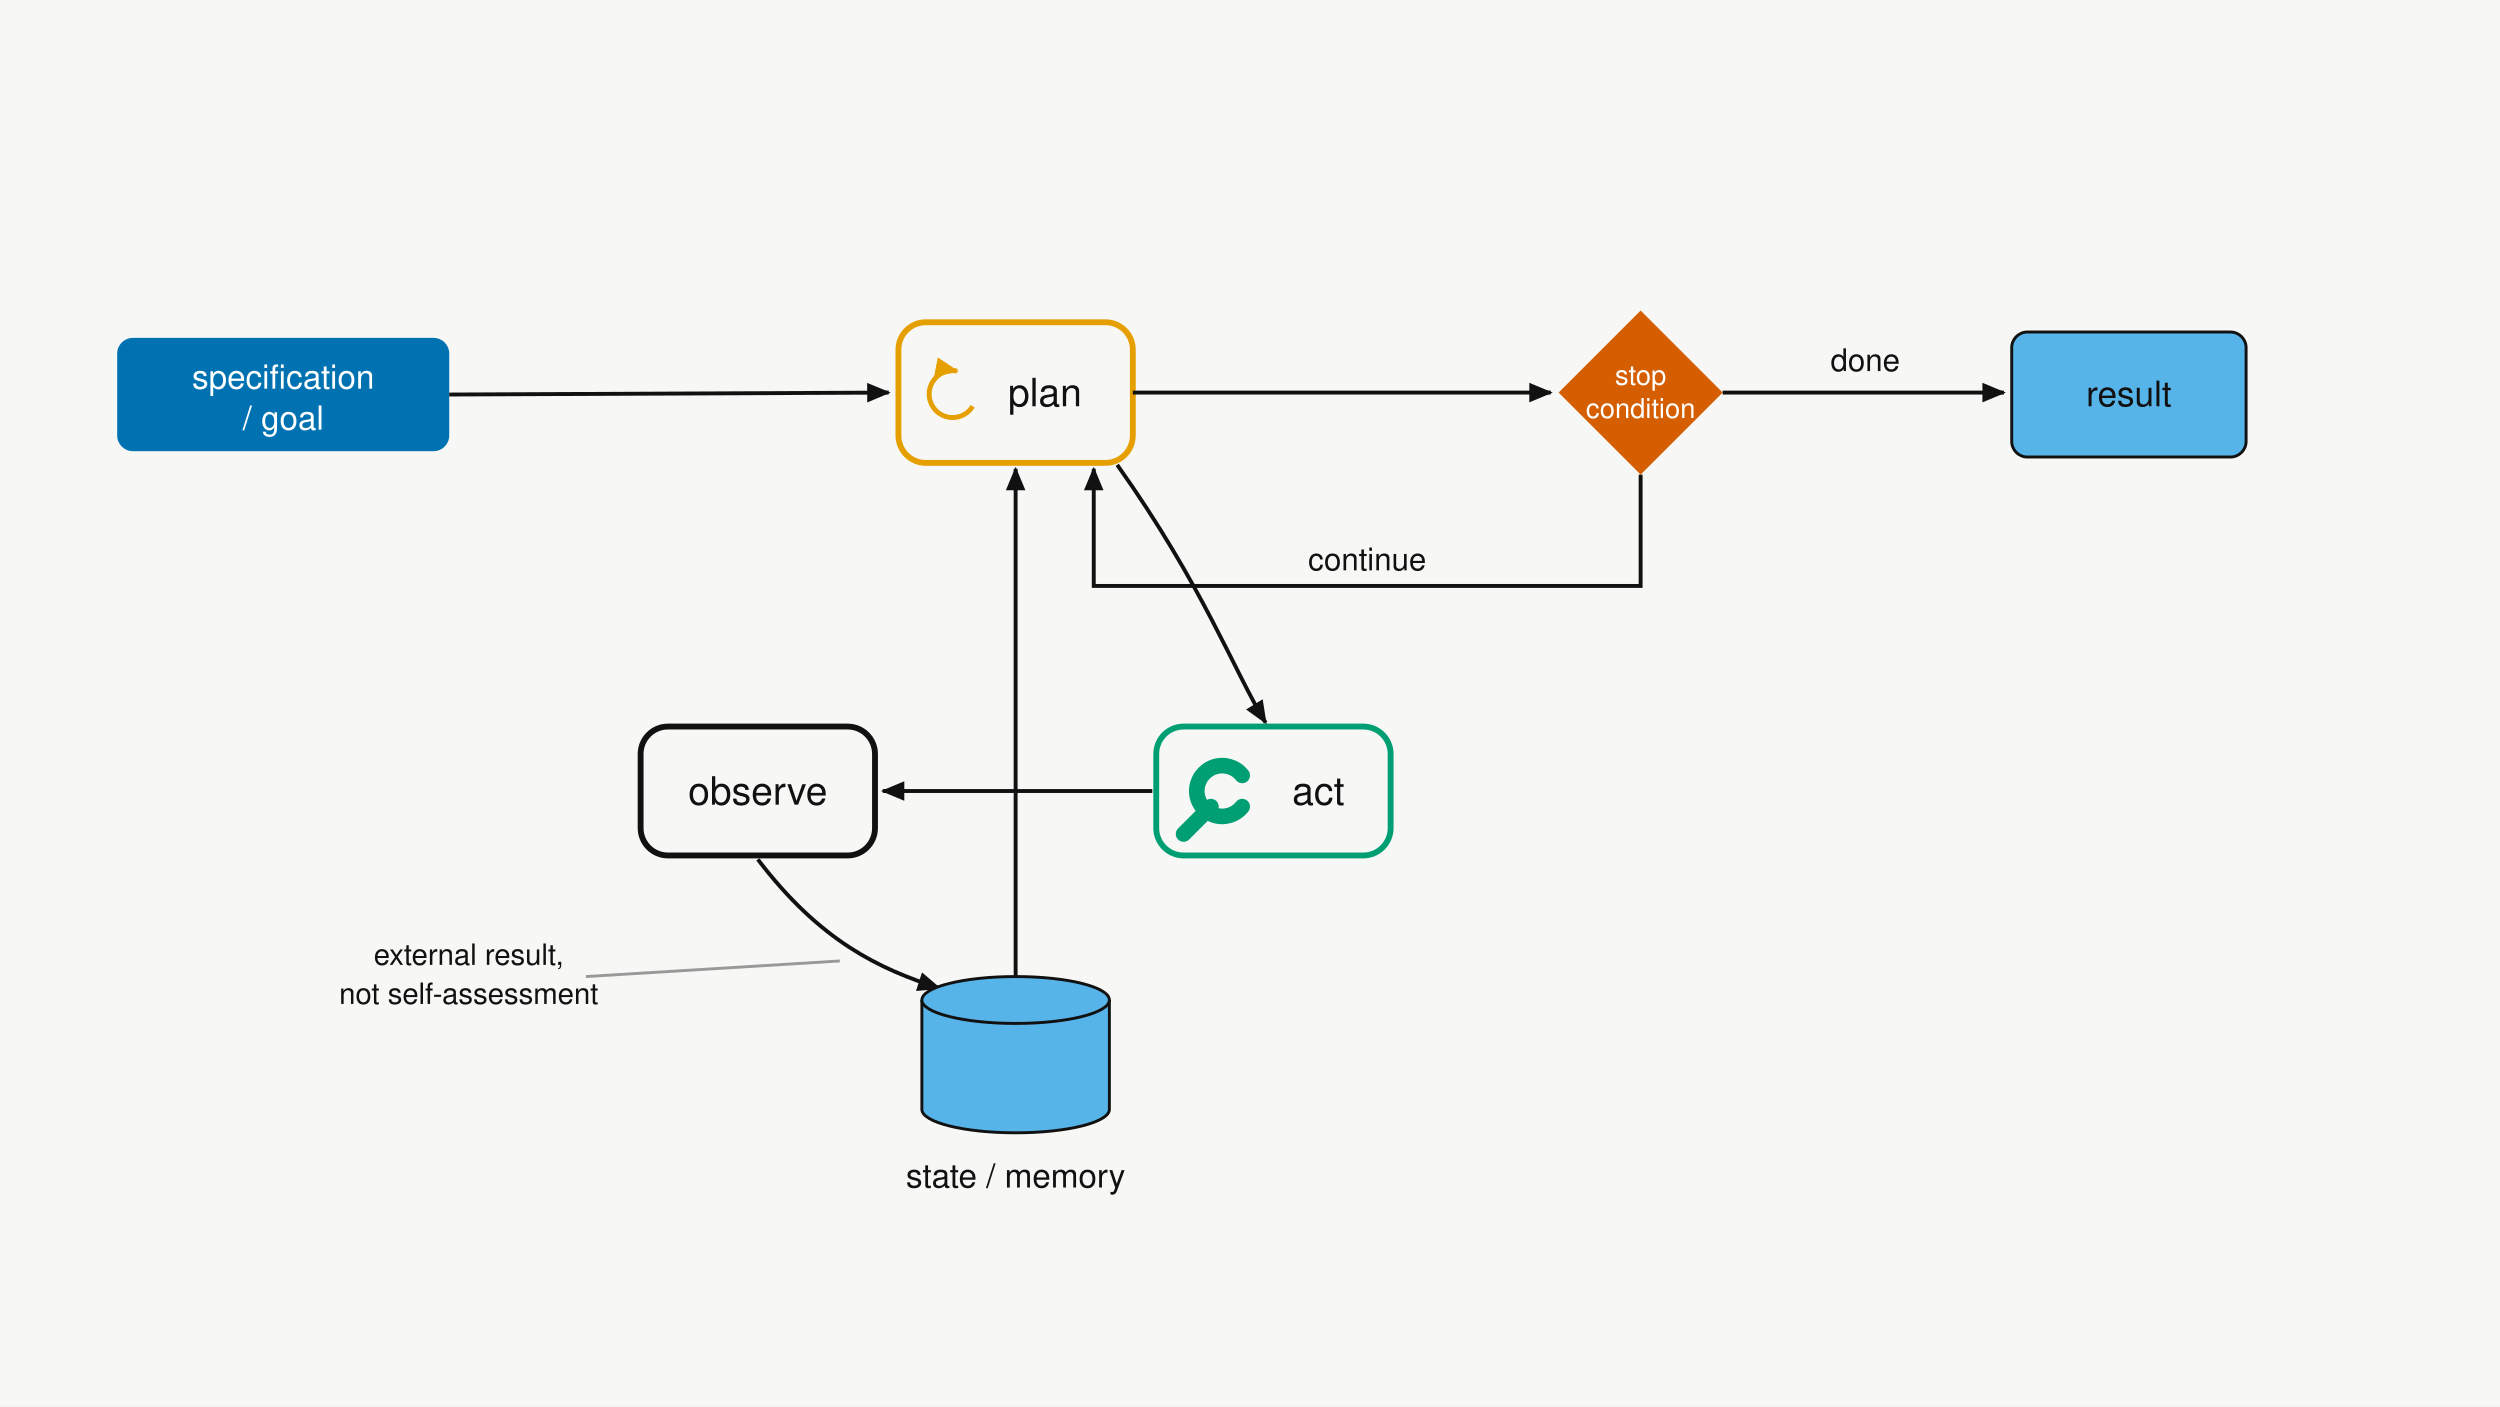
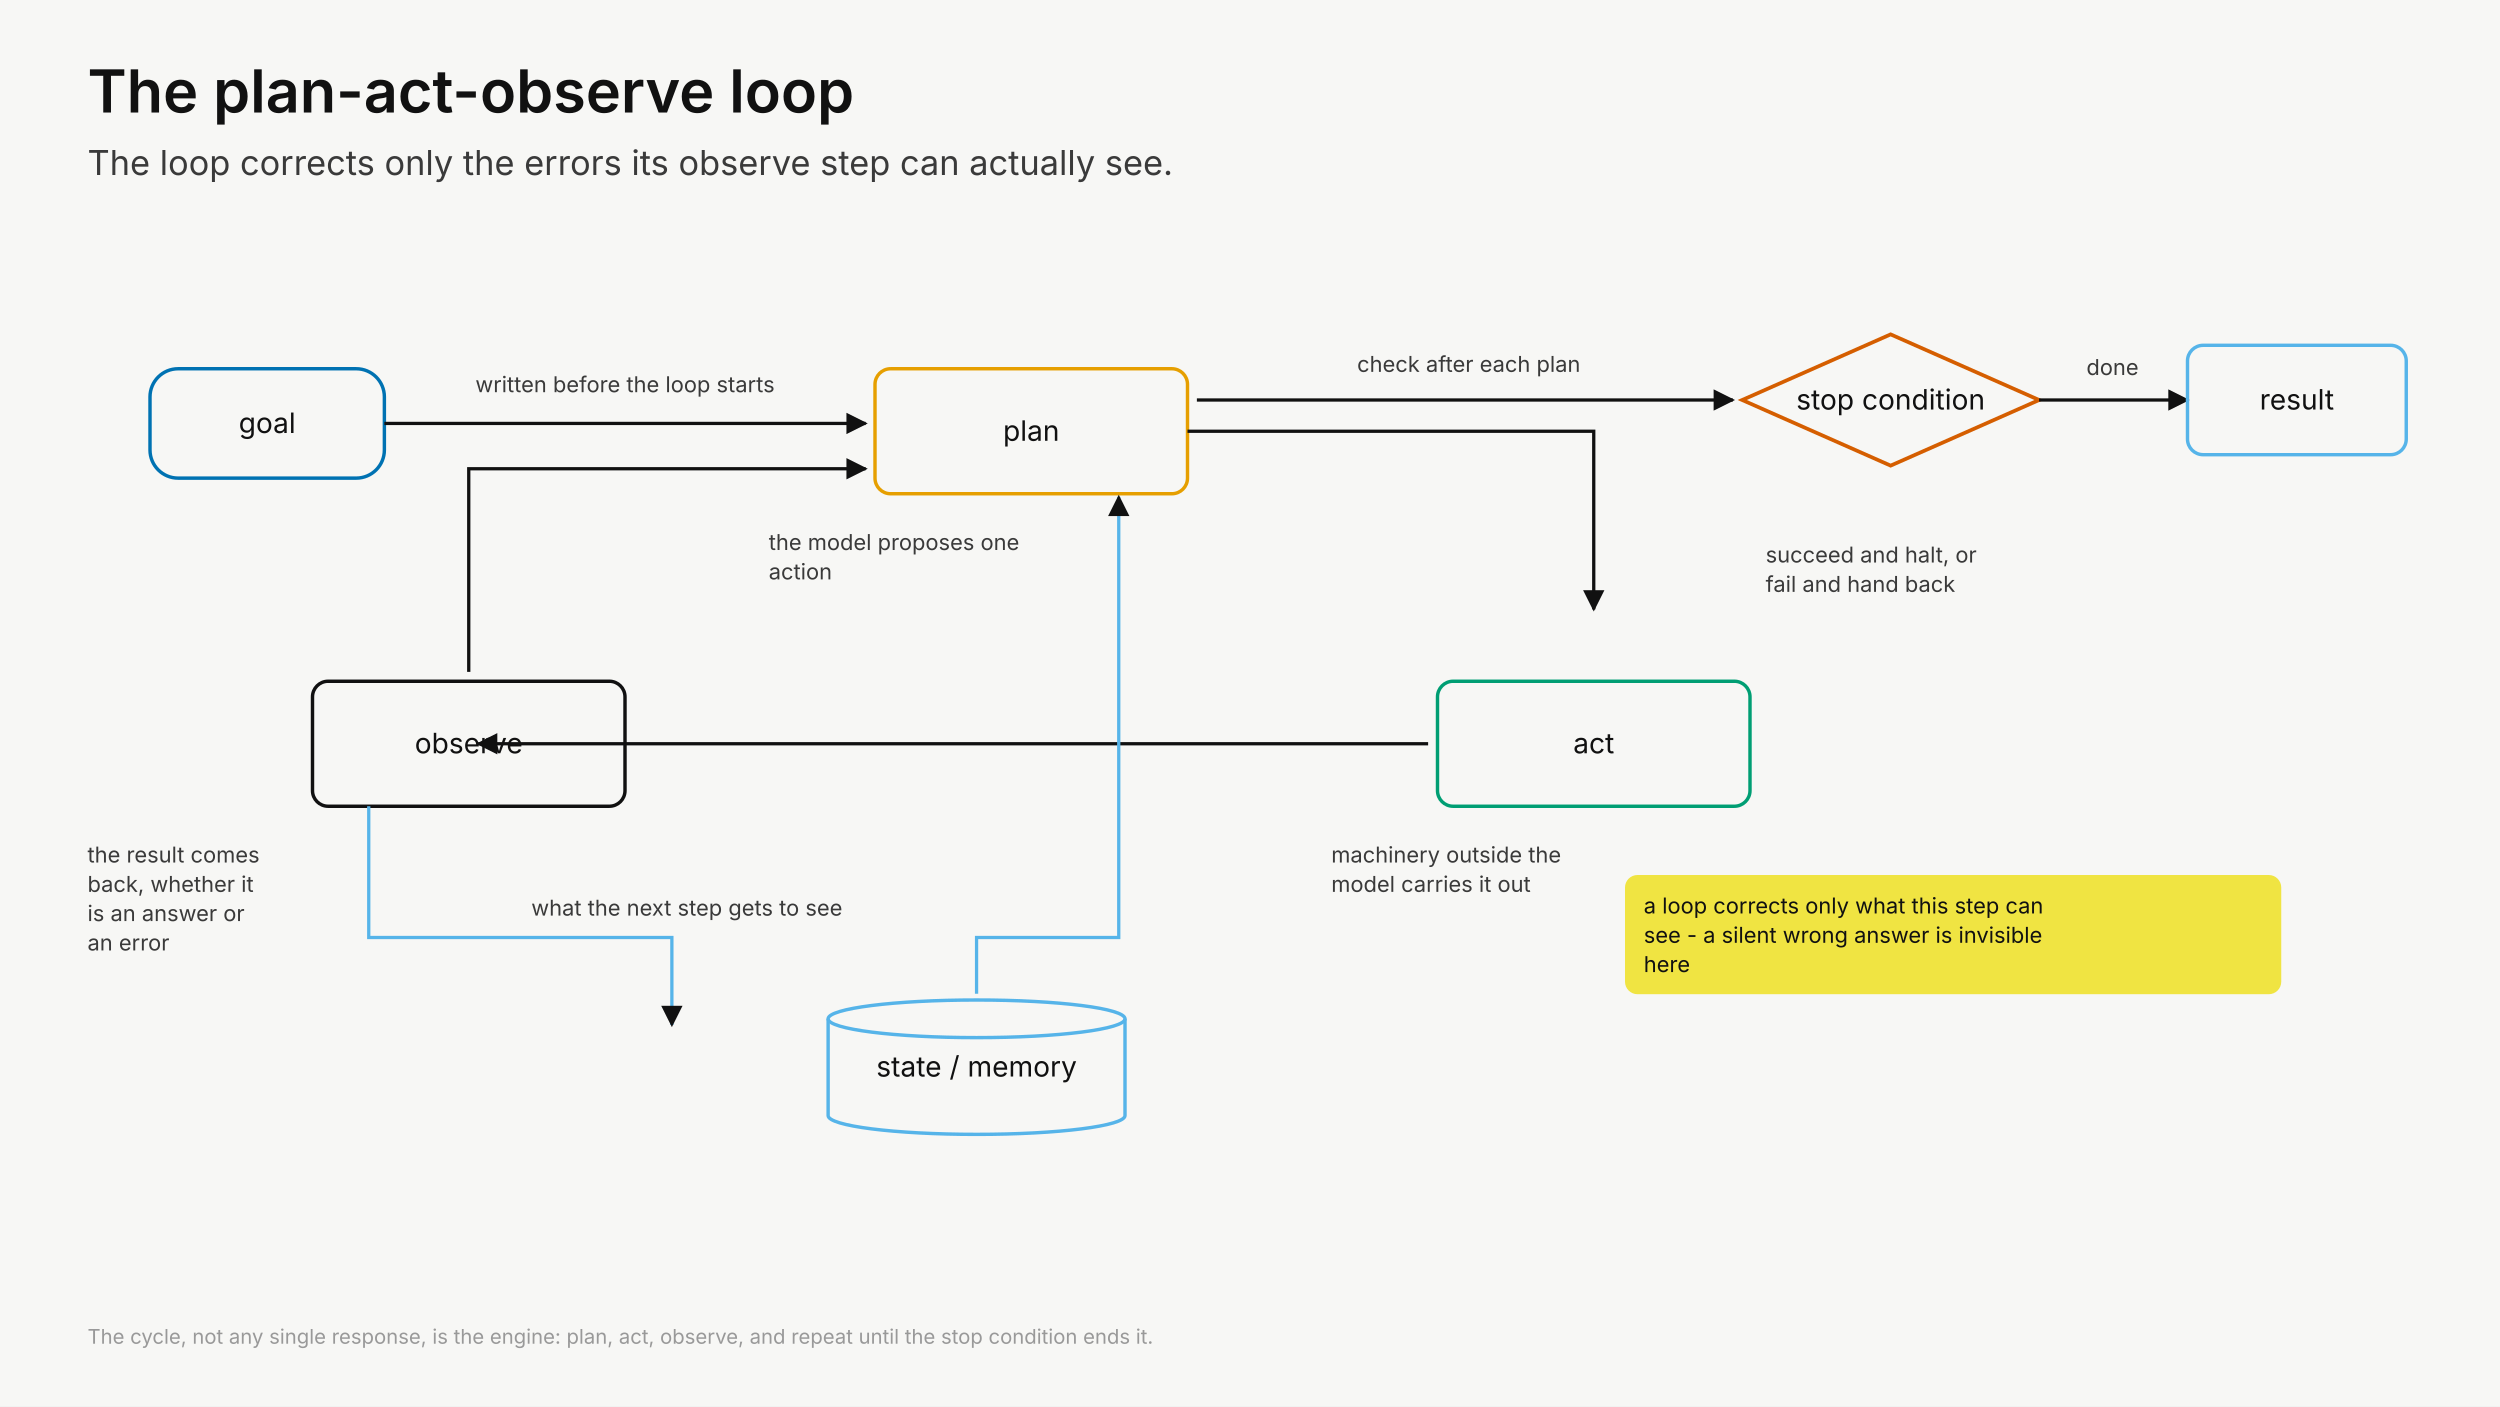
- <svg xmlns="http://www.w3.org/2000/svg" width="1280" height="720" viewBox="0 0 1280 720" font-family="Helvetica, Arial, sans-serif">
+ <svg xmlns="http://www.w3.org/2000/svg" width="1600" height="900" viewBox="0 0 1600 900" role="img">
  <defs>
-     <marker id="ah" markerWidth="12" markerHeight="10" refX="11" refY="5" orient="auto" markerUnits="userSpaceOnUse">
-       <path d="M0,0 L12,5 L0,10 Z" fill="#111111" />
-     </marker>
-     <marker id="ahO" markerWidth="12" markerHeight="10" refX="11" refY="5" orient="auto" markerUnits="userSpaceOnUse">
-       <path d="M0,0 L12,5 L0,10 Z" fill="#E69F00" />
+     <marker id="ah21" viewBox="0 0 10 10" refX="9" refY="5" markerWidth="6.5" markerHeight="6.5" orient="auto-start-reverse">
+       <path d="M0,0 L10,5 L0,10 z" fill="#111111" />
    </marker>
  </defs>
-   <rect width="1280" height="720" fill="#F7F7F5" />
-   <rect x="60" y="173" width="170" height="58" rx="8" fill="#0072B2" />
-   <text x="145" y="199" font-size="17" fill="#FFFFFF" text-anchor="middle">specification</text>
-   <text x="145" y="220" font-size="17" fill="#FFFFFF" text-anchor="middle">/ goal</text>
-   <line x1="230" y1="202" x2="455" y2="201" stroke="#111111" stroke-width="2" marker-end="url(#ah)" />
-   <rect x="460" y="165" width="120" height="72" rx="14" fill="none" stroke="#E69F00" stroke-width="3" />
-   <path d="M498,208 A12,12 0 1 1 490,190" fill="none" stroke="#E69F00" stroke-width="2.5" marker-end="url(#ahO)" />
-   <text x="535" y="208" font-size="20" fill="#111111" text-anchor="middle">plan</text>
-   <rect x="592" y="372" width="120" height="66" rx="14" fill="none" stroke="#009E73" stroke-width="3" />
-   <g stroke="#009E73" stroke-width="8" fill="none" stroke-linecap="round" transform="translate(628,405)">
-     <path d="M8,-8 A13,13 0 1 0 8,8" />
-     <path d="M-8,8 L-22,22" />
-   </g>
-   <text x="675" y="412" font-size="20" fill="#111111" text-anchor="middle">act</text>
-   <rect x="328" y="372" width="120" height="66" rx="14" fill="none" stroke="#111111" stroke-width="3" />
-   <text x="388" y="412" font-size="20" fill="#111111" text-anchor="middle">observe</text>
-   <path d="M572,238 C616,300 632,344 648,370" fill="none" stroke="#111111" stroke-width="2" marker-end="url(#ah)" />
-   <line x1="590" y1="405" x2="452" y2="405" stroke="#111111" stroke-width="2" marker-end="url(#ah)" />
-   <path d="M388,440 C420,482 450,496 481,506" fill="none" stroke="#111111" stroke-width="2" marker-end="url(#ah)" />
-   <path d="M472,512 v56 a48,12 0 0 0 96,0 v-56" fill="#56B4E9" stroke="#111111" stroke-width="1.5" />
-   <ellipse cx="520" cy="512" rx="48" ry="12" fill="#56B4E9" stroke="#111111" stroke-width="1.5" />
-   <text x="520" y="608" font-size="17" fill="#111111" text-anchor="middle">state / memory</text>
-   <line x1="520" y1="500" x2="520" y2="240" stroke="#111111" stroke-width="2" marker-end="url(#ah)" />
-   <line x1="580" y1="201" x2="794" y2="201" stroke="#111111" stroke-width="2" marker-end="url(#ah)" />
-   <polygon points="840,159 882,201 840,243 798,201" fill="#D55E00" />
-   <text x="840" y="197" font-size="14" fill="#FFFFFF" text-anchor="middle">stop</text>
-   <text x="840" y="214" font-size="14" fill="#FFFFFF" text-anchor="middle">condition</text>
-   <line x1="882" y1="201" x2="1026" y2="201" stroke="#111111" stroke-width="2" marker-end="url(#ah)" />
-   <text x="955" y="190" font-size="16" fill="#111111" text-anchor="middle">done</text>
-   <rect x="1030" y="170" width="120" height="64" rx="8" fill="#56B4E9" stroke="#111111" stroke-width="1.5" />
-   <text x="1090" y="208" font-size="18" fill="#111111" text-anchor="middle">result</text>
-   <path d="M840,243 L840,300 L560,300 L560,240" fill="none" stroke="#111111" stroke-width="2" marker-end="url(#ah)" />
-   <text x="700" y="292" font-size="16" fill="#111111" text-anchor="middle">continue</text>
-   <line x1="300" y1="500" x2="430" y2="492" stroke="#999999" stroke-width="1.5" />
-   <text x="240" y="494" font-size="15" fill="#111111" text-anchor="middle">external result,</text>
-   <text x="240" y="514" font-size="15" fill="#111111" text-anchor="middle">not self-assessment</text>
+   <rect width="1600" height="900" fill="#F7F7F5" />
+   <text x="56.0" y="72.0" font-family="Inter, 'Helvetica Neue', Helvetica, Arial, sans-serif" font-size="38" fill="#111111" font-weight="600" text-anchor="start">The plan-act-observe loop</text>
+   <text x="56.0" y="112.0" font-family="Inter, 'Helvetica Neue', Helvetica, Arial, sans-serif" font-size="22" fill="#3A3A3A" font-weight="400" text-anchor="start">The loop corrects only the errors its observe step can actually see.</text>
+   <rect x="560.0" y="236.0" width="200.0" height="80.0" rx="10" fill="none" stroke="#E69F00" stroke-width="2.2" />
+   <text x="660.0" y="282.1" font-family="Inter, 'Helvetica Neue', Helvetica, Arial, sans-serif" font-size="18" fill="#111111" font-weight="400" text-anchor="middle">plan</text>
+   <rect x="920.0" y="436.0" width="200.0" height="80.0" rx="10" fill="none" stroke="#009E73" stroke-width="2.2" />
+   <text x="1020.0" y="482.1" font-family="Inter, 'Helvetica Neue', Helvetica, Arial, sans-serif" font-size="18" fill="#111111" font-weight="400" text-anchor="middle">act</text>
+   <rect x="200.0" y="436.0" width="200.0" height="80.0" rx="10" fill="none" stroke="#111111" stroke-width="2.2" />
+   <text x="300.0" y="482.1" font-family="Inter, 'Helvetica Neue', Helvetica, Arial, sans-serif" font-size="18" fill="#111111" font-weight="400" text-anchor="middle">observe</text>
+   <path d="M760.0,276.0 L1020.0,276.0 L1020.0,390.0" fill="none" stroke="#111111" stroke-width="2.1" marker-end="url(#ah21)" />
+   <line x1="914.0" y1="476.0" x2="306.0" y2="476.0" stroke="#111111" stroke-width="2.1" marker-end="url(#ah21)" />
+   <path d="M300.0,430.0 L300.0,300.0 L554.0,300.0" fill="none" stroke="#111111" stroke-width="2.1" marker-end="url(#ah21)" />
+   <text x="492.0" y="352.0" font-family="Inter, 'Helvetica Neue', Helvetica, Arial, sans-serif" font-size="14" fill="#3A3A3A" font-weight="400" text-anchor="start">the model proposes one</text>
+   <text x="492.0" y="370.8" font-family="Inter, 'Helvetica Neue', Helvetica, Arial, sans-serif" font-size="14" fill="#3A3A3A" font-weight="400" text-anchor="start">action</text>
+   <text x="852.0" y="552.0" font-family="Inter, 'Helvetica Neue', Helvetica, Arial, sans-serif" font-size="14" fill="#3A3A3A" font-weight="400" text-anchor="start">machinery outside the</text>
+   <text x="852.0" y="570.8" font-family="Inter, 'Helvetica Neue', Helvetica, Arial, sans-serif" font-size="14" fill="#3A3A3A" font-weight="400" text-anchor="start">model carries it out</text>
+   <text x="56.0" y="552.0" font-family="Inter, 'Helvetica Neue', Helvetica, Arial, sans-serif" font-size="14" fill="#3A3A3A" font-weight="400" text-anchor="start">the result comes</text>
+   <text x="56.0" y="570.8" font-family="Inter, 'Helvetica Neue', Helvetica, Arial, sans-serif" font-size="14" fill="#3A3A3A" font-weight="400" text-anchor="start">back, whether it</text>
+   <text x="56.0" y="589.5" font-family="Inter, 'Helvetica Neue', Helvetica, Arial, sans-serif" font-size="14" fill="#3A3A3A" font-weight="400" text-anchor="start">is an answer or</text>
+   <text x="56.0" y="608.3" font-family="Inter, 'Helvetica Neue', Helvetica, Arial, sans-serif" font-size="14" fill="#3A3A3A" font-weight="400" text-anchor="start">an error</text>
+   <rect x="96.0" y="236.0" width="150.0" height="70.0" rx="18" fill="none" stroke="#0072B2" stroke-width="2.2" />
+   <text x="171.0" y="277.1" font-family="Inter, 'Helvetica Neue', Helvetica, Arial, sans-serif" font-size="18" fill="#111111" font-weight="400" text-anchor="middle">goal</text>
+   <line x1="246.0" y1="271.0" x2="554.0" y2="271.0" stroke="#111111" stroke-width="2.1" marker-end="url(#ah21)" />
+   <text x="400.0" y="251.0" font-family="Inter, 'Helvetica Neue', Helvetica, Arial, sans-serif" font-size="14" fill="#3A3A3A" font-weight="400" text-anchor="middle">written before the loop starts</text>
+   <path d="M530,652.04 a95.0,12.04 0 0 1 190,0 v61.92 a95.0,12.04 0 0 1 -190,0 z" fill="none" stroke="#56B4E9" stroke-width="2.2" />
+   <path d="M530,652.04 a95.0,12.04 0 0 0 190,0" fill="none" stroke="#56B4E9" stroke-width="2.2" />
+   <text x="625.0" y="689.0" font-family="Inter, 'Helvetica Neue', Helvetica, Arial, sans-serif" font-size="18" fill="#111111" font-weight="400" text-anchor="middle">state / memory</text>
+   <path d="M236.0,516.0 L236.0,600.0 L430.0,600.0 L430.0,656.0" fill="none" stroke="#56B4E9" stroke-width="2.1" marker-end="url(#ah21)" />
+   <text x="340.0" y="586.0" font-family="Inter, 'Helvetica Neue', Helvetica, Arial, sans-serif" font-size="14" fill="#3A3A3A" font-weight="400" text-anchor="start">what the next step gets to see</text>
+   <path d="M625.0,636.0 L625.0,600.0 L716.0,600.0 L716.0,318.0" fill="none" stroke="#56B4E9" stroke-width="2.1" marker-end="url(#ah21)" />
+   <polygon points="1210,214.0 1305.0,256 1210,298.0 1115.0,256" fill="none" stroke="#D55E00" stroke-width="2.4" />
+   <text x="1210.0" y="262.1" font-family="Inter, 'Helvetica Neue', Helvetica, Arial, sans-serif" font-size="18" fill="#111111" font-weight="400" text-anchor="middle">stop condition</text>
+   <line x1="766.0" y1="256.0" x2="1109.0" y2="256.0" stroke="#111111" stroke-width="2.1" marker-end="url(#ah21)" />
+   <text x="940.0" y="238.0" font-family="Inter, 'Helvetica Neue', Helvetica, Arial, sans-serif" font-size="14" fill="#3A3A3A" font-weight="400" text-anchor="middle">check after each plan</text>
+   <text x="1130.0" y="360.0" font-family="Inter, 'Helvetica Neue', Helvetica, Arial, sans-serif" font-size="14" fill="#3A3A3A" font-weight="400" text-anchor="start">succeed and halt, or</text>
+   <text x="1130.0" y="378.8" font-family="Inter, 'Helvetica Neue', Helvetica, Arial, sans-serif" font-size="14" fill="#3A3A3A" font-weight="400" text-anchor="start">fail and hand back</text>
+   <line x1="1305.0" y1="256.0" x2="1400.0" y2="256.0" stroke="#111111" stroke-width="2.1" marker-end="url(#ah21)" />
+   <text x="1352.0" y="240.0" font-family="Inter, 'Helvetica Neue', Helvetica, Arial, sans-serif" font-size="14" fill="#3A3A3A" font-weight="400" text-anchor="middle">done</text>
+   <rect x="1400.0" y="221.0" width="140.0" height="70.0" rx="10" fill="none" stroke="#56B4E9" stroke-width="2.2" />
+   <text x="1470.0" y="262.1" font-family="Inter, 'Helvetica Neue', Helvetica, Arial, sans-serif" font-size="18" fill="#111111" font-weight="400" text-anchor="middle">result</text>
+   <rect x="1040.0" y="560.0" width="420.0" height="76.3" rx="8" fill="#F0E442" stroke="none" />
+   <text x="1052.0" y="584.6" font-family="Inter, 'Helvetica Neue', Helvetica, Arial, sans-serif" font-size="14" fill="#111111" font-weight="400" text-anchor="start">a loop corrects only what this step can</text>
+   <text x="1052.0" y="603.4" font-family="Inter, 'Helvetica Neue', Helvetica, Arial, sans-serif" font-size="14" fill="#111111" font-weight="400" text-anchor="start">see - a silent wrong answer is invisible</text>
+   <text x="1052.0" y="622.1" font-family="Inter, 'Helvetica Neue', Helvetica, Arial, sans-serif" font-size="14" fill="#111111" font-weight="400" text-anchor="start">here</text>
+   <text x="56.0" y="860.0" font-family="Inter, 'Helvetica Neue', Helvetica, Arial, sans-serif" font-size="13" fill="#999999" font-weight="400" text-anchor="start">The cycle, not any single response, is the engine: plan, act, observe, and repeat until the stop condition ends it.</text>
</svg>
